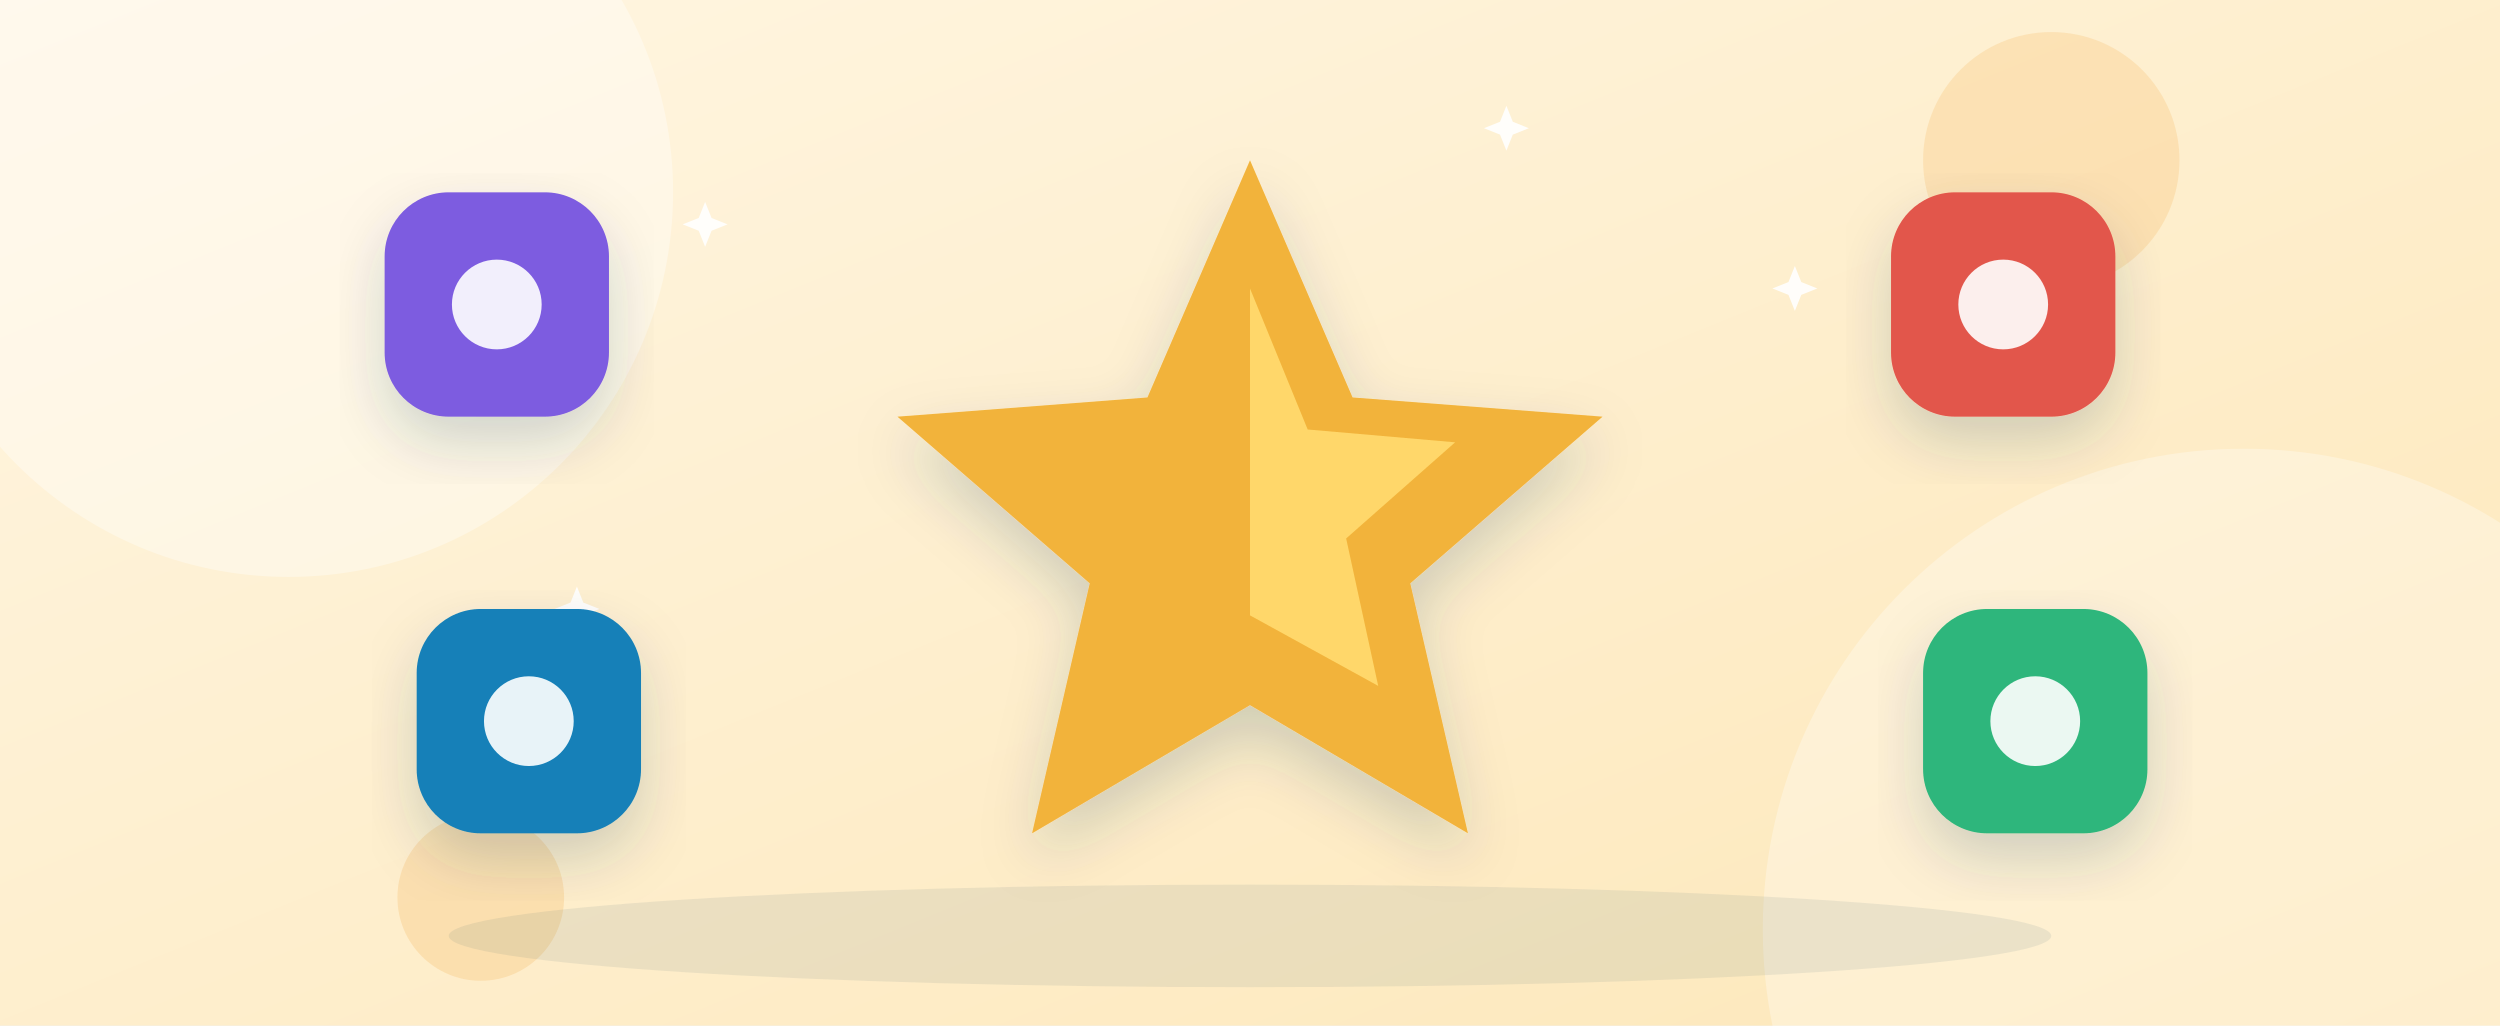
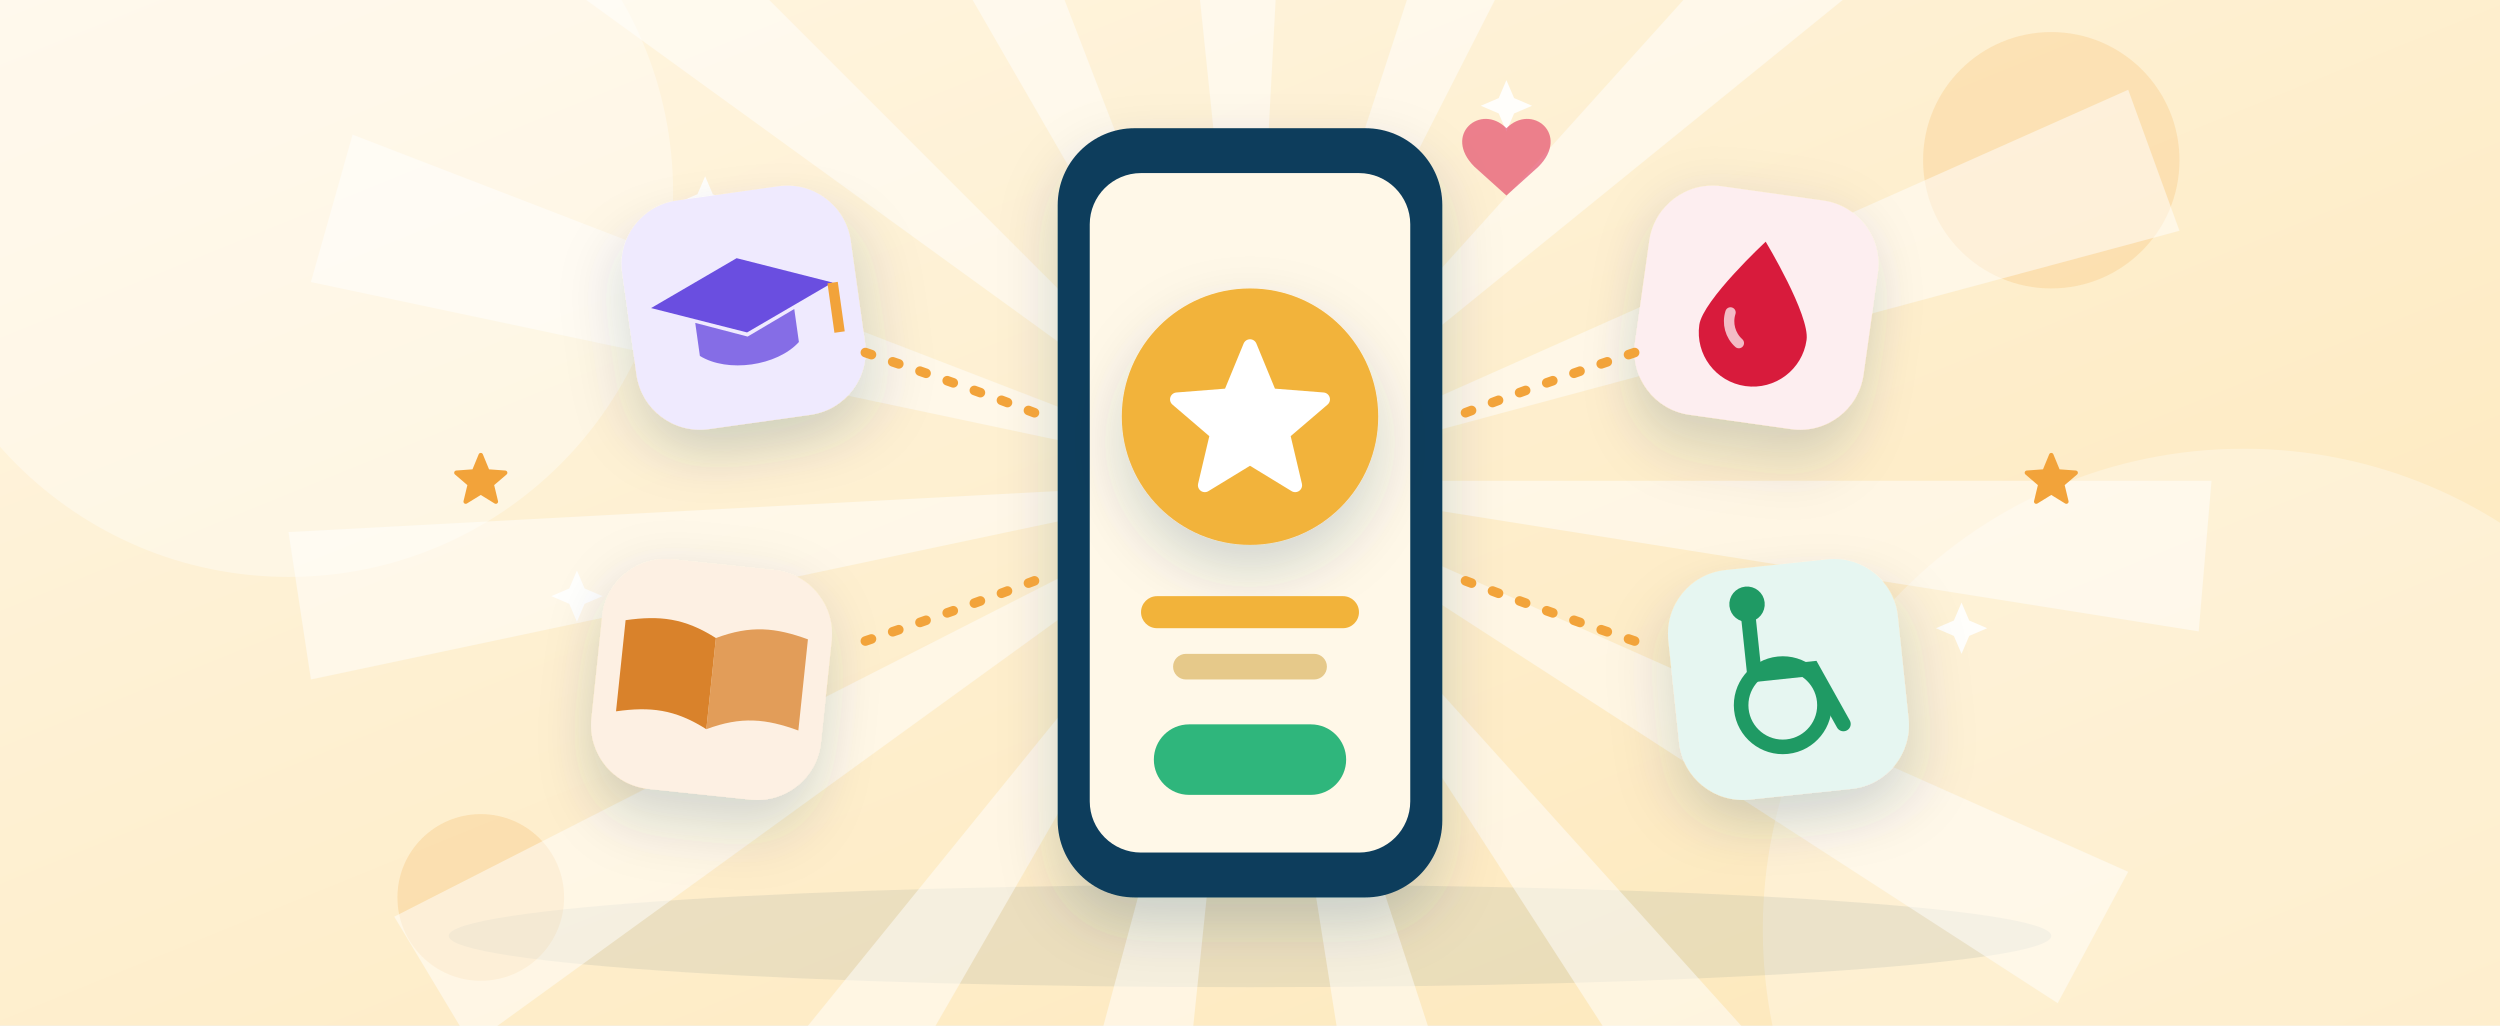
<svg xmlns="http://www.w3.org/2000/svg" viewBox="0 0 780 320" width="780" height="320">
  <defs>
    <linearGradient id="bg" x1="0" y1="0" x2="1" y2="1">
      <stop offset="0" stop-color="#fff6e3" />
      <stop offset="1" stop-color="#fde7b8" />
    </linearGradient>
-     <filter id="sh" x="-20%" y="-20%" width="140%" height="150%">
+     <filter id="sh" x="-25%" y="-25%" width="150%" height="160%">
      <feDropShadow dx="0" dy="8" stdDeviation="9" flood-color="#0b3d5c" flood-opacity=".18" />
    </filter>
  </defs>
  <rect width="780" height="320" fill="url(#bg)" />
  <circle cx="90" cy="60" r="120" fill="#fff" opacity=".35" />
  <circle cx="700" cy="290" r="150" fill="#fff" opacity=".3" />
  <circle cx="640" cy="50" r="40" fill="#f2a33a" opacity=".18" />
  <circle cx="150" cy="280" r="26" fill="#f2a33a" opacity=".2" />
  <ellipse cx="390" cy="292" rx="250" ry="16" fill="#0b3d5c" opacity=".08" />
-   <path d="M220 63l2 5 5 2-5 2-2 5-2-5-5-2 5-2z" fill="#fff" opacity=".9" />
-   <path d="M560 83l2 5 5 2-5 2-2 5-2-5-5-2 5-2z" fill="#fff" opacity=".9" />
-   <path d="M610 193l2 5 5 2-5 2-2 5-2-5-5-2 5-2z" fill="#fff" opacity=".9" />
-   <path d="M180 183l2 5 5 2-5 2-2 5-2-5-5-2 5-2z" fill="#fff" opacity=".9" />
-   <path d="M470 33l2 5 5 2-5 2-2 5-2-5-5-2 5-2z" fill="#fff" opacity=".9" />
-   <g transform="translate(390,160)" filter="url(#sh)">
-     <path d="M0 -110 L32 -36 L110 -30 L50 22 L68 100 L0 60 L-68 100 L-50 22 L-110 -30 L-32 -36Z" fill="#f2b33a" />
-     <path d="M0 -70 L18 -26 L64 -22 L30 8 L40 54 L0 32Z" fill="#ffd76a" />
+   <path d="M220 55l2.4 5.6 5.6 2.4-5.6 2.4-2.4 5.6-2.4-5.6-5.6-2.4 5.6-2.4z" fill="#fff" opacity=".9" />
+   <path d="M560 75l2.4 5.6 5.6 2.4-5.6 2.4-2.4 5.6-2.4-5.6-5.6-2.4 5.6-2.4z" fill="#fff" opacity=".9" />
+   <path d="M612 188l2.4 5.6 5.6 2.4-5.6 2.4-2.4 5.6-2.4-5.6-5.6-2.4 5.6-2.4z" fill="#fff" opacity=".9" />
+   <path d="M180 178l2.4 5.6 5.6 2.4-5.6 2.4-2.4 5.6-2.4-5.6-5.6-2.4 5.6-2.4z" fill="#fff" opacity=".9" />
+   <path d="M470 25l2.4 5.6 5.6 2.4-5.6 2.4-2.4 5.6-2.4-5.6-5.6-2.4 5.6-2.4z" fill="#fff" opacity=".9" />
+   <g opacity=".5">
+     <path d="M390 150 L690 150 L686 197Z" fill="#fff" />
+     <path d="M390 150 L664 272 L642 313Z" fill="#fff" />
+     <path d="M390 150 L591 373 L553 402Z" fill="#fff" />
+     <path d="M390 150 L483 435 L437 446Z" fill="#fff" />
+     <path d="M390 150 L359 448 L312 440Z" fill="#fff" />
+     <path d="M390 150 L240 410 L201 383Z" fill="#fff" />
+     <path d="M390 150 L147 326 L123 286Z" fill="#fff" />
+     <path d="M390 150 L97 212 L90 166Z" fill="#fff" />
+     <path d="M390 150 L97 88 L110 42Z" fill="#fff" />
+     <path d="M390 150 L147 -26 L178 -62Z" fill="#fff" />
+     <path d="M390 150 L240 -110 L282 -130Z" fill="#fff" />
+     <path d="M390 150 L359 -148 L406 -150Z" fill="#fff" />
+     <path d="M390 150 L483 -135 L526 -117Z" fill="#fff" />
+     <path d="M390 150 L591 -73 L623 -39Z" fill="#fff" />
+     <path d="M390 150 L664 28 L680 72Z" fill="#fff" />
  </g>
-   <g transform="translate(120,60)" filter="url(#sh)">
-     <rect width="70" height="70" rx="20" fill="#7d5ce0" />
-     <circle cx="35" cy="35" r="14" fill="#fff" opacity=".9" />
+   <g filter="url(#sh)">
+     <rect x="330" y="40" width="120" height="240" rx="24" fill="#0b3d5c" />
+     <rect x="340" y="54" width="100" height="212" rx="16" fill="#fff8e8" />
  </g>
-   <g transform="translate(130,190)" filter="url(#sh)">
-     <rect width="70" height="70" rx="20" fill="#1380b8" />
-     <circle cx="35" cy="35" r="14" fill="#fff" opacity=".9" />
+   <g filter="url(#sh)">
+     <circle cx="390" cy="130" r="40" fill="#f2b33a" />
  </g>
-   <g transform="translate(590,60)" filter="url(#sh)">
-     <rect width="70" height="70" rx="20" fill="#e2574c" />
-     <circle cx="35" cy="35" r="14" fill="#fff" opacity=".9" />
+   <polygon points="390.0,108.0 396.3,123.3 412.8,124.6 400.3,135.3 404.1,151.4 390.0,142.8 375.9,151.4 379.7,135.3 367.2,124.6 383.7,123.3" fill="#fff" stroke="#fff" stroke-width="4.3" stroke-linejoin="round" />
+   <rect x="356" y="186" width="68" height="10" rx="5" fill="#f2b33a" />
+   <rect x="366" y="204" width="48" height="8" rx="4" fill="#e6c98a" />
+   <rect x="360" y="226" width="60" height="22" rx="11" fill="#2fb67c" />
+   <g transform="rotate(-8 232 96)">
+     <g filter="url(#sh)">
+       <rect x="196" y="60" width="72" height="72" rx="20" fill="#efeafe" />
+     </g>
+     <g transform="translate(232,96) scale(1.3)">
+       <path d="M0 -12 L22 -3 L0 6 L-22 -3Z" fill="#6a4ee0" />
+       <path d="M-12 2 V10 C-6 15 6 15 12 10 V2 L0 7Z" fill="#6a4ee0" opacity=".8" />
+       <path d="M22 -3 V9" stroke="#f2a33a" stroke-width="2.5" />
+     </g>
  </g>
-   <g transform="translate(600,190)" filter="url(#sh)">
-     <rect width="70" height="70" rx="20" fill="#2fb67c" />
-     <circle cx="35" cy="35" r="14" fill="#fff" opacity=".9" />
+   <g transform="rotate(6 222 212)">
+     <g filter="url(#sh)">
+       <rect x="186" y="176" width="72" height="72" rx="20" fill="#fdf0e3" />
+     </g>
+     <g transform="translate(222,212) scale(1.3)">
+       <path d="M0 12 C-8 8 -14 8 -22 10 V-12 C-14 -14 -8 -14 0 -10Z" fill="#d9822b" />
+       <path d="M0 12 C8 8 14 8 22 10 V-12 C14 -14 8 -14 0 -10Z" fill="#d9822b" opacity=".75" />
+     </g>
  </g>
+   <g transform="rotate(8 548 96)">
+     <g filter="url(#sh)">
+       <rect x="512" y="60" width="72" height="72" rx="20" fill="#fdeef0" />
+     </g>
+     <g transform="translate(548,96) scale(1.3)">
+       <path d="M0 -16 C0 -16 -13 0 -13 6 A13 13 0 0 0 13 6 C13 0 0 -16 0 -16Z" fill="#d81b3c" />
+       <path d="M-6 2 a7 7 0 0 0 3 7" stroke="#fff" stroke-width="2.5" fill="none" stroke-linecap="round" opacity=".7" />
+     </g>
+   </g>
+   <g transform="rotate(-6 558 212)">
+     <g filter="url(#sh)">
+       <rect x="522" y="176" width="72" height="72" rx="20" fill="#e6f6f1" />
+     </g>
+     <g transform="translate(558,212) scale(1.3)" fill="none" stroke="#1f9a64" stroke-width="3.5" stroke-linecap="round">
+       <circle cx="-2" cy="6" r="10" />
+       <path d="M-8 -16 v14 h14 l6 14" />
+       <circle cx="-8" cy="-19" r="2.5" fill="#1f9a64" />
+     </g>
+   </g>
+   <path d="M270 110 Q300 120 326 130 M270 200 Q300 190 326 180 M510 110 Q480 120 454 130 M510 200 Q480 190 454 180" stroke="#f2a33a" stroke-width="3" fill="none" stroke-dasharray="2 7" stroke-linecap="round" />
+   <polygon points="150.0,142.0 152.1,147.1 157.6,147.5 153.4,151.1 154.7,156.5 150.0,153.6 145.3,156.5 146.6,151.1 142.4,147.5 147.9,147.1" fill="#f2a33a" stroke="#f2a33a" stroke-width="1.4" stroke-linejoin="round" />
+   <polygon points="640.0,142.0 642.1,147.1 647.6,147.5 643.4,151.1 644.7,156.5 640.0,153.6 635.3,156.5 636.6,151.1 632.4,147.5 637.9,147.1" fill="#f2a33a" stroke="#f2a33a" stroke-width="1.4" stroke-linejoin="round" />
+   <path transform="translate(470,40) scale(1)" d="M0 0c-8-8-20 2-10 12l10 9 10-9c10-10-2-20-10-12z" fill="#e0345c" opacity="0.6" />
</svg>
